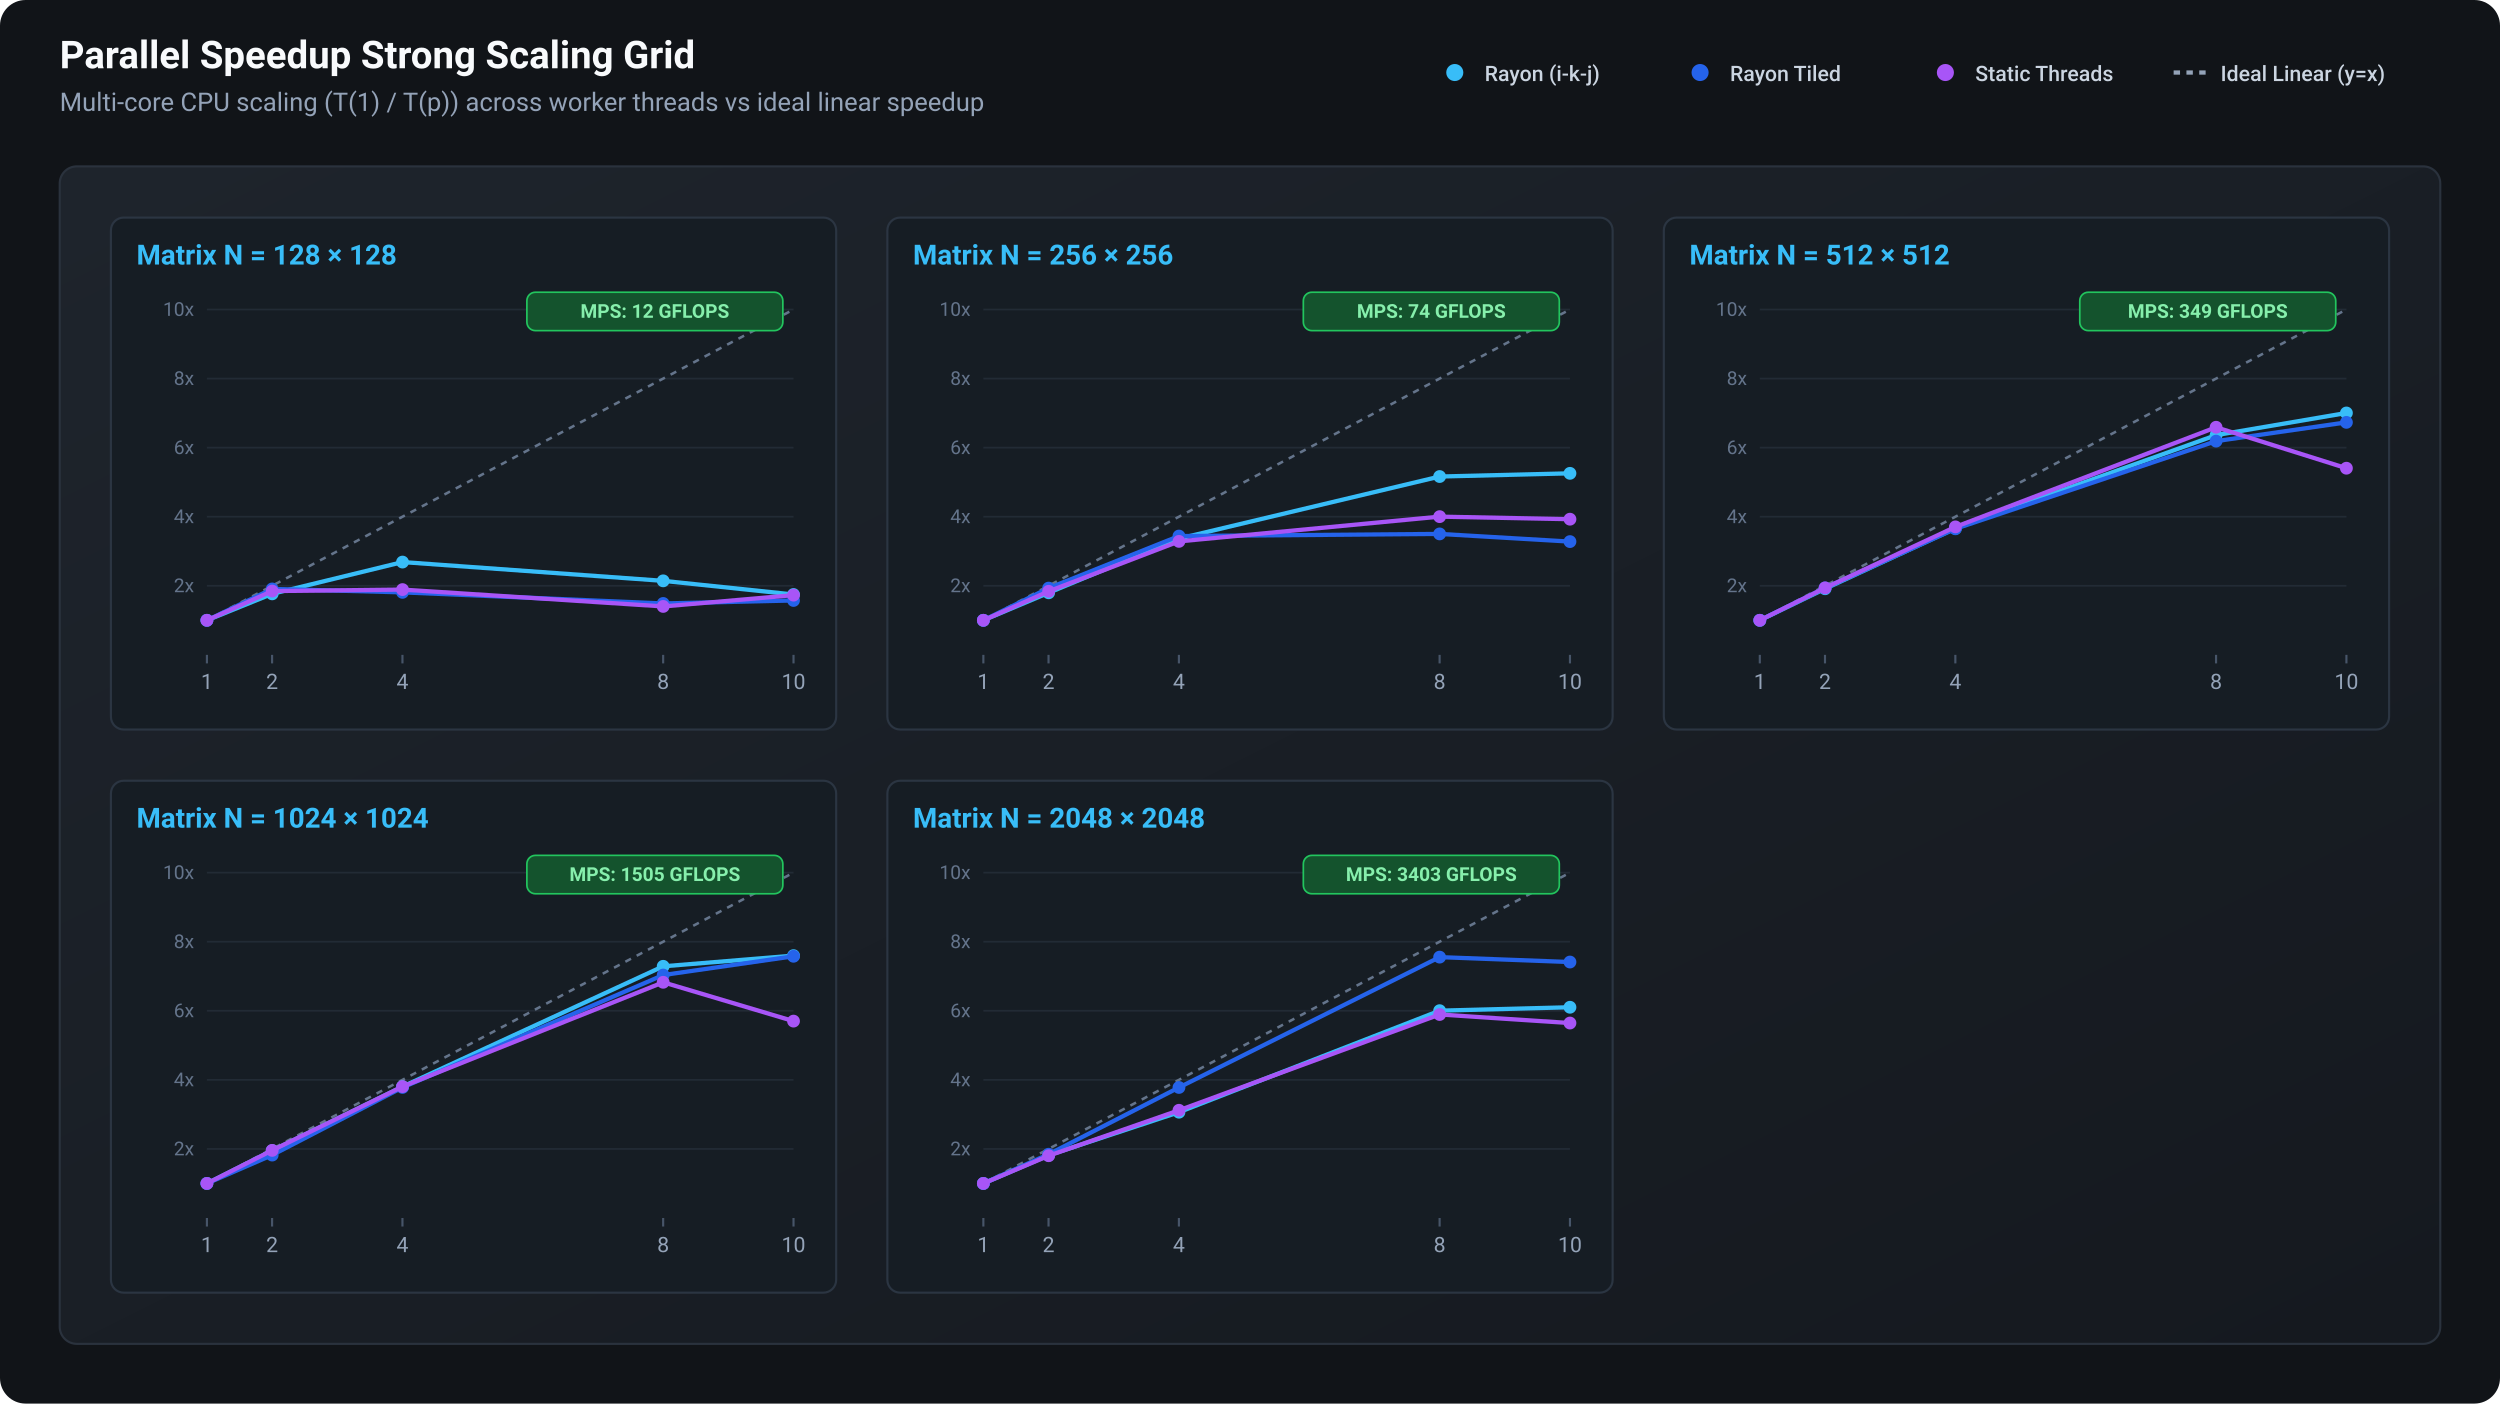
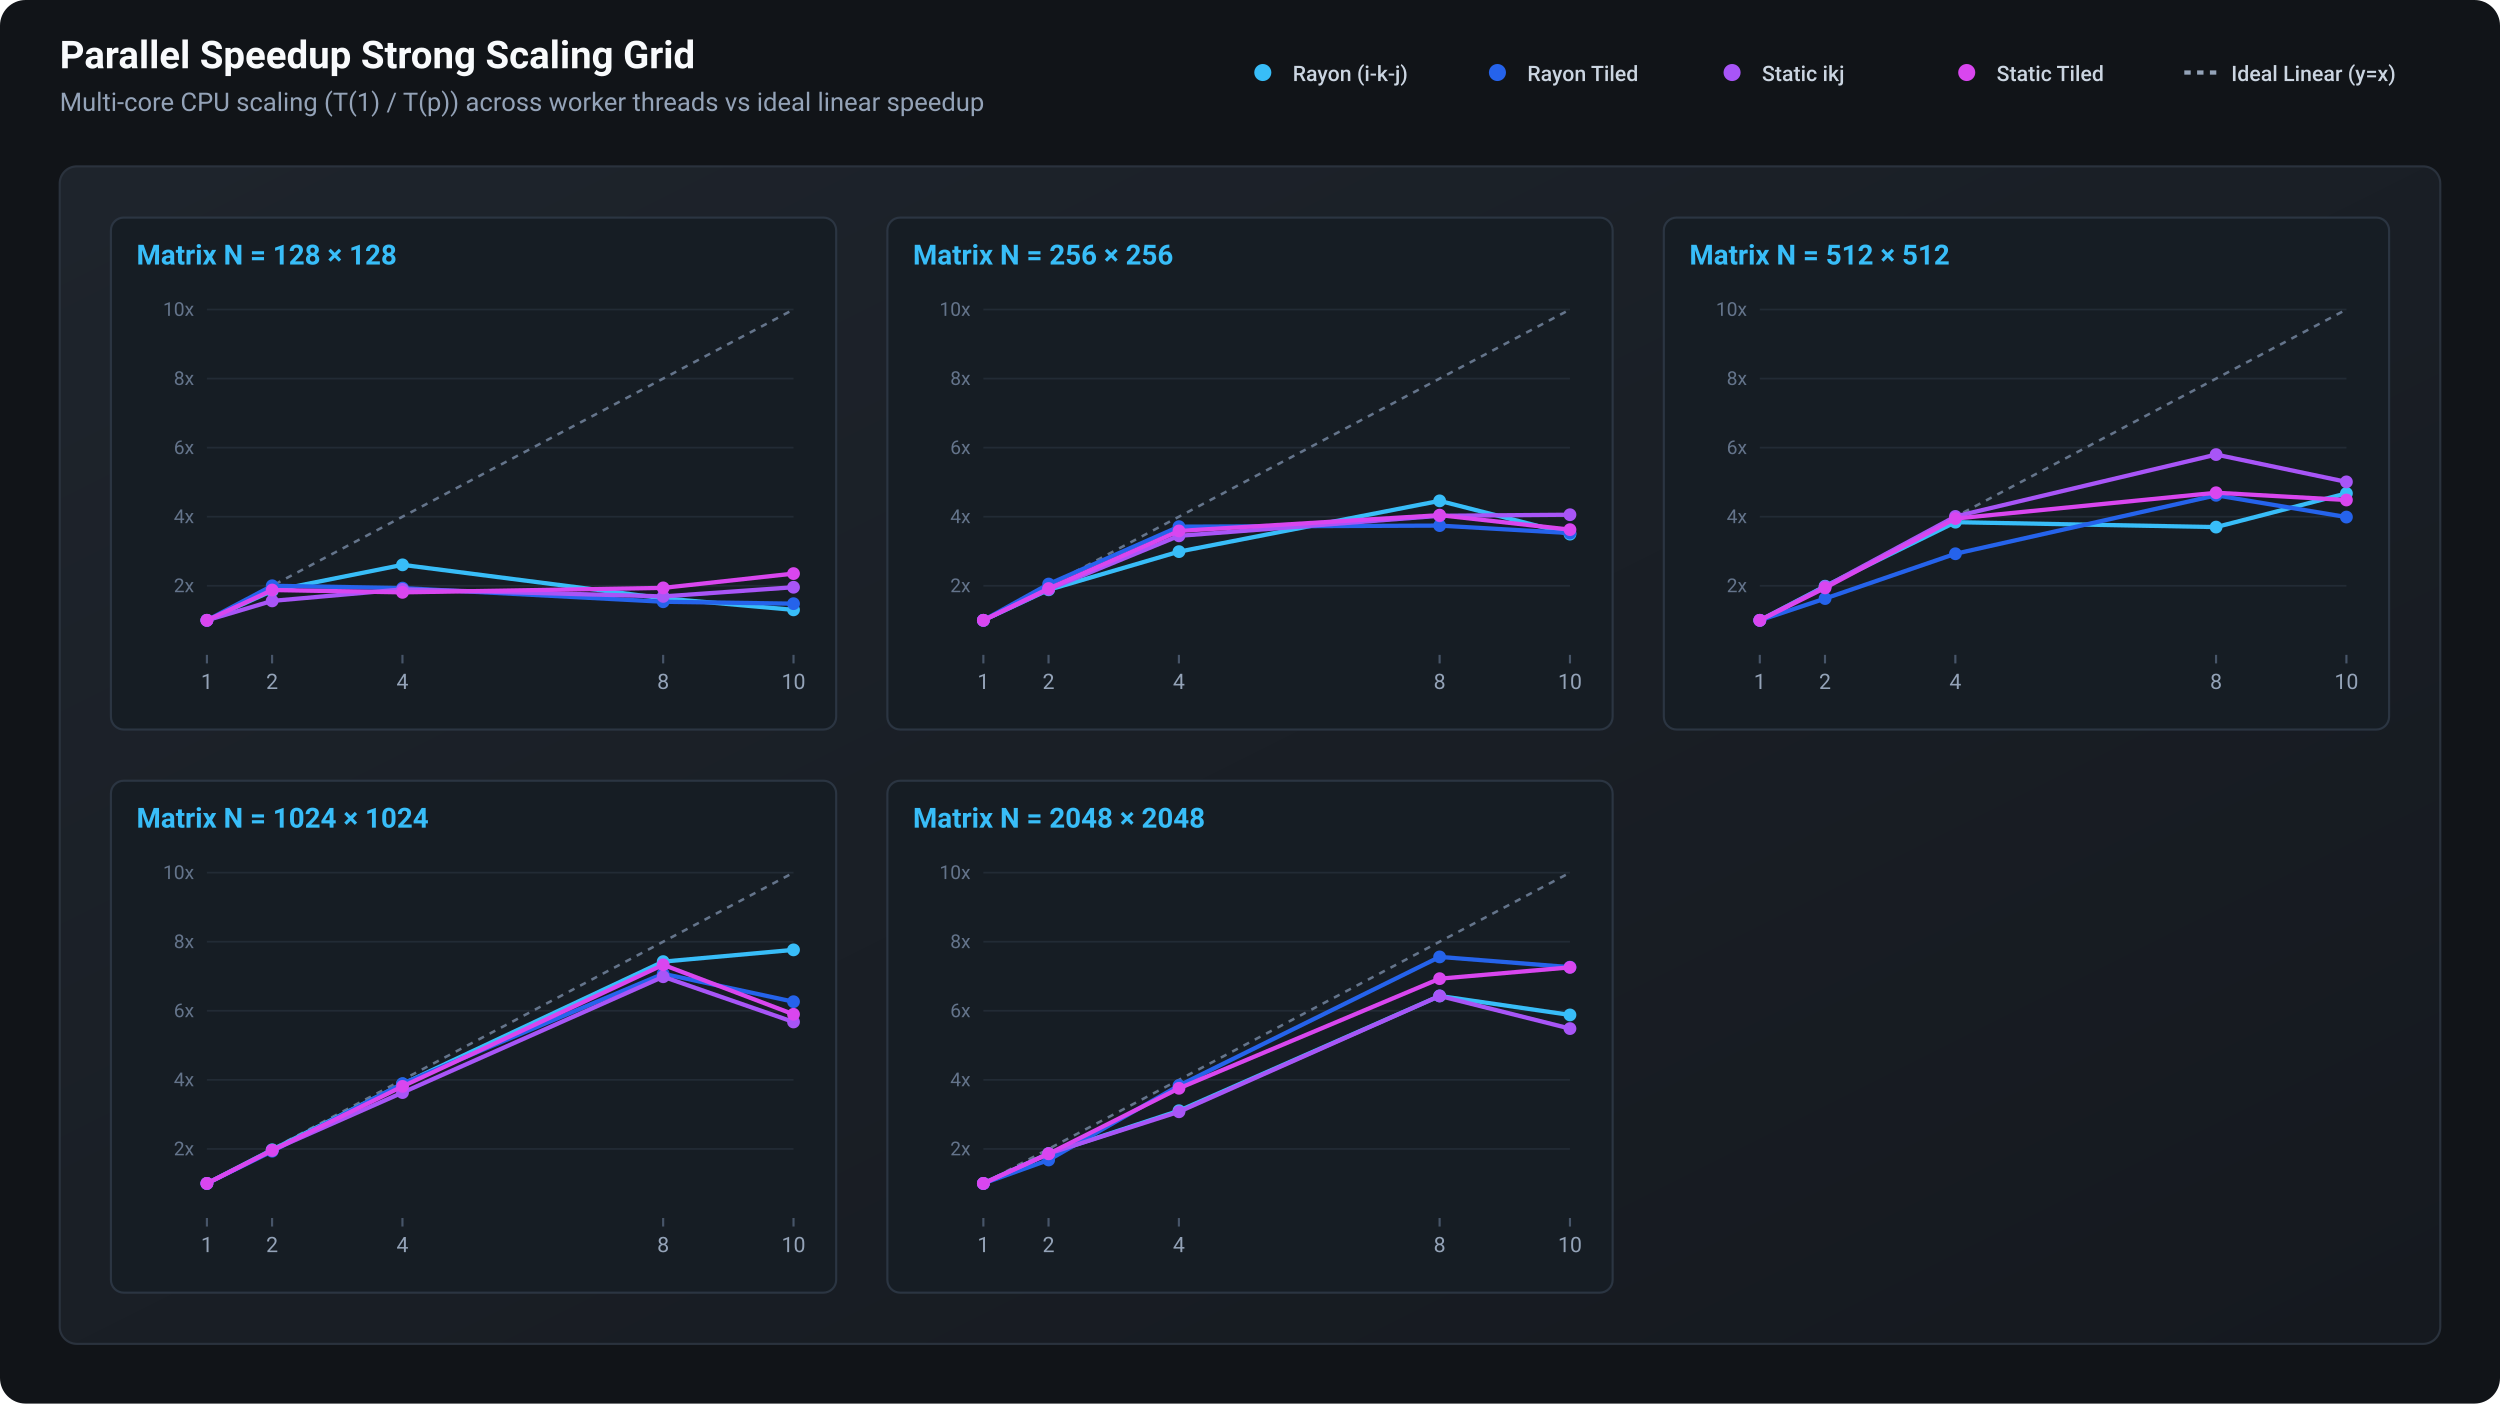
<svg xmlns="http://www.w3.org/2000/svg" viewBox="0 0 1172 658" width="1172" height="658" style="background-color:#111418; font-family:-apple-system,BlinkMacSystemFont,'Segoe UI',Roboto,Helvetica,Arial,sans-serif;">
  <defs>
    <linearGradient id="grid-grad" x1="0%" y1="0%" x2="100%" y2="100%">
      <stop offset="0%" stop-color="#1e242c" />
      <stop offset="100%" stop-color="#15191f" />
    </linearGradient>
    <filter id="drop-shadow" x="-10%" y="-10%" width="120%" height="120%">
      <feDropShadow dx="0" dy="2" stdDeviation="3" flood-color="#000" flood-opacity="0.5" />
    </filter>
  </defs>
  <rect width="1172" height="658" rx="12" fill="#111418" />
  <rect x="28" y="78" width="1116" height="552" rx="8" fill="url(#grid-grad)" stroke="#2a323d" stroke-width="1" />
  <text x="28" y="32" fill="#f8fafc" font-size="18" font-weight="700">Parallel Speedup Strong Scaling Grid</text>
  <text x="28" y="52" fill="#94a3b8" font-size="12">Multi-core CPU scaling (T(1) / T(p)) across worker threads vs ideal linear speedup</text>
  <rect x="52" y="102" width="340" height="240" rx="6" fill="#161d24" stroke="#2b3542" stroke-width="1" />
  <text x="64" y="124" fill="#38bdf8" font-size="13" font-weight="700">Matrix N = 128 × 128</text>
  <line x1="97" y1="274.619" x2="372" y2="274.619" stroke="#222b35" stroke-width="0.8" />
  <text x="91" y="277.619" fill="#64748b" font-size="9" text-anchor="end">2x</text>
  <line x1="97" y1="242.238" x2="372" y2="242.238" stroke="#222b35" stroke-width="0.8" />
  <text x="91" y="245.238" fill="#64748b" font-size="9" text-anchor="end">4x</text>
  <line x1="97" y1="209.857" x2="372" y2="209.857" stroke="#222b35" stroke-width="0.8" />
  <text x="91" y="212.857" fill="#64748b" font-size="9" text-anchor="end">6x</text>
  <line x1="97" y1="177.476" x2="372" y2="177.476" stroke="#222b35" stroke-width="0.8" />
  <text x="91" y="180.476" fill="#64748b" font-size="9" text-anchor="end">8x</text>
  <line x1="97" y1="145.095" x2="372" y2="145.095" stroke="#222b35" stroke-width="0.8" />
  <text x="91" y="148.095" fill="#64748b" font-size="9" text-anchor="end">10x</text>
  <line x1="97.0" y1="307" x2="97.0" y2="311" stroke="#475569" stroke-width="1" />
  <text x="97.0" y="323" fill="#94a3b8" font-size="10" text-anchor="middle">1</text>
  <line x1="127.556" y1="307" x2="127.556" y2="311" stroke="#475569" stroke-width="1" />
  <text x="127.556" y="323" fill="#94a3b8" font-size="10" text-anchor="middle">2</text>
  <line x1="188.667" y1="307" x2="188.667" y2="311" stroke="#475569" stroke-width="1" />
  <text x="188.667" y="323" fill="#94a3b8" font-size="10" text-anchor="middle">4</text>
  <line x1="310.889" y1="307" x2="310.889" y2="311" stroke="#475569" stroke-width="1" />
  <text x="310.889" y="323" fill="#94a3b8" font-size="10" text-anchor="middle">8</text>
  <line x1="372.0" y1="307" x2="372.0" y2="311" stroke="#475569" stroke-width="1" />
  <text x="372.0" y="323" fill="#94a3b8" font-size="10" text-anchor="middle">10</text>
  <line x1="97" y1="290.81" x2="372.0" y2="145.095" stroke="#64748b" stroke-width="1.2" stroke-dasharray="3,3" />
-   <polyline points="97.0,290.8 127.6,278.4 188.7,263.5 310.9,272.3 372.0,278.7" fill="none" stroke="#38bdf8" stroke-width="2" stroke-linecap="round" stroke-linejoin="round" />
+   <polyline points="97.0,290.8 127.6,277.0 188.7,264.8 310.9,280.5 372.0,285.9" fill="none" stroke="#38bdf8" stroke-width="2" stroke-linecap="round" stroke-linejoin="round" />
  <circle cx="97.0" cy="290.8" r="3" fill="#38bdf8" />
-   <circle cx="127.6" cy="278.4" r="3" fill="#38bdf8" />
-   <circle cx="188.7" cy="263.5" r="3" fill="#38bdf8" />
-   <circle cx="310.9" cy="272.3" r="3" fill="#38bdf8" />
-   <circle cx="372.0" cy="278.7" r="3" fill="#38bdf8" />
-   <polyline points="97.0,290.8 127.6,276.1 188.7,277.7 310.9,282.9 372.0,281.5" fill="none" stroke="#2563eb" stroke-width="2" stroke-linecap="round" stroke-linejoin="round" />
+   <circle cx="127.6" cy="277.0" r="3" fill="#38bdf8" />
+   <circle cx="188.7" cy="264.8" r="3" fill="#38bdf8" />
+   <circle cx="310.9" cy="280.5" r="3" fill="#38bdf8" />
+   <circle cx="372.0" cy="285.9" r="3" fill="#38bdf8" />
+   <polyline points="97.0,290.8 127.6,274.6 188.7,275.7 310.9,282.1 372.0,283.0" fill="none" stroke="#2563eb" stroke-width="2" stroke-linecap="round" stroke-linejoin="round" />
  <circle cx="97.0" cy="290.8" r="3" fill="#2563eb" />
-   <circle cx="127.6" cy="276.1" r="3" fill="#2563eb" />
-   <circle cx="188.7" cy="277.7" r="3" fill="#2563eb" />
-   <circle cx="310.9" cy="282.9" r="3" fill="#2563eb" />
-   <circle cx="372.0" cy="281.5" r="3" fill="#2563eb" />
-   <polyline points="97.0,290.8 127.6,277.1 188.7,276.4 310.9,284.3 372.0,279.0" fill="none" stroke="#a855f7" stroke-width="2" stroke-linecap="round" stroke-linejoin="round" />
+   <circle cx="127.6" cy="274.6" r="3" fill="#2563eb" />
+   <circle cx="188.7" cy="275.7" r="3" fill="#2563eb" />
+   <circle cx="310.9" cy="282.1" r="3" fill="#2563eb" />
+   <circle cx="372.0" cy="283.0" r="3" fill="#2563eb" />
+   <polyline points="97.0,290.8 127.6,281.7 188.7,276.3 310.9,279.6 372.0,275.3" fill="none" stroke="#a855f7" stroke-width="2" stroke-linecap="round" stroke-linejoin="round" />
  <circle cx="97.0" cy="290.8" r="3" fill="#a855f7" />
-   <circle cx="127.6" cy="277.1" r="3" fill="#a855f7" />
-   <circle cx="188.7" cy="276.4" r="3" fill="#a855f7" />
-   <circle cx="310.9" cy="284.3" r="3" fill="#a855f7" />
-   <circle cx="372.0" cy="279.0" r="3" fill="#a855f7" />
-   <rect x="247" y="137" width="120" height="18" rx="4" fill="#14532d" stroke="#22c55e" stroke-width="0.8" />
-   <text x="307" y="149" fill="#86efac" font-size="9" font-weight="600" text-anchor="middle">MPS: 12 GFLOPS</text>
+   <circle cx="127.6" cy="281.7" r="3" fill="#a855f7" />
+   <circle cx="188.7" cy="276.3" r="3" fill="#a855f7" />
+   <circle cx="310.9" cy="279.6" r="3" fill="#a855f7" />
+   <circle cx="372.0" cy="275.3" r="3" fill="#a855f7" />
+   <polyline points="97.0,290.8 127.6,276.6 188.7,277.7 310.9,275.6 372.0,268.9" fill="none" stroke="#d946ef" stroke-width="2" stroke-linecap="round" stroke-linejoin="round" />
+   <circle cx="97.0" cy="290.8" r="3" fill="#d946ef" />
+   <circle cx="127.6" cy="276.6" r="3" fill="#d946ef" />
+   <circle cx="188.7" cy="277.7" r="3" fill="#d946ef" />
+   <circle cx="310.9" cy="275.6" r="3" fill="#d946ef" />
+   <circle cx="372.0" cy="268.9" r="3" fill="#d946ef" />
  <rect x="416" y="102" width="340" height="240" rx="6" fill="#161d24" stroke="#2b3542" stroke-width="1" />
  <text x="428" y="124" fill="#38bdf8" font-size="13" font-weight="700">Matrix N = 256 × 256</text>
  <line x1="461" y1="274.619" x2="736" y2="274.619" stroke="#222b35" stroke-width="0.8" />
  <text x="455" y="277.619" fill="#64748b" font-size="9" text-anchor="end">2x</text>
  <line x1="461" y1="242.238" x2="736" y2="242.238" stroke="#222b35" stroke-width="0.8" />
  <text x="455" y="245.238" fill="#64748b" font-size="9" text-anchor="end">4x</text>
  <line x1="461" y1="209.857" x2="736" y2="209.857" stroke="#222b35" stroke-width="0.8" />
  <text x="455" y="212.857" fill="#64748b" font-size="9" text-anchor="end">6x</text>
  <line x1="461" y1="177.476" x2="736" y2="177.476" stroke="#222b35" stroke-width="0.8" />
  <text x="455" y="180.476" fill="#64748b" font-size="9" text-anchor="end">8x</text>
  <line x1="461" y1="145.095" x2="736" y2="145.095" stroke="#222b35" stroke-width="0.8" />
  <text x="455" y="148.095" fill="#64748b" font-size="9" text-anchor="end">10x</text>
  <line x1="461.0" y1="307" x2="461.0" y2="311" stroke="#475569" stroke-width="1" />
  <text x="461.0" y="323" fill="#94a3b8" font-size="10" text-anchor="middle">1</text>
  <line x1="491.556" y1="307" x2="491.556" y2="311" stroke="#475569" stroke-width="1" />
  <text x="491.556" y="323" fill="#94a3b8" font-size="10" text-anchor="middle">2</text>
  <line x1="552.667" y1="307" x2="552.667" y2="311" stroke="#475569" stroke-width="1" />
  <text x="552.667" y="323" fill="#94a3b8" font-size="10" text-anchor="middle">4</text>
  <line x1="674.889" y1="307" x2="674.889" y2="311" stroke="#475569" stroke-width="1" />
  <text x="674.889" y="323" fill="#94a3b8" font-size="10" text-anchor="middle">8</text>
  <line x1="736.0" y1="307" x2="736.0" y2="311" stroke="#475569" stroke-width="1" />
  <text x="736.0" y="323" fill="#94a3b8" font-size="10" text-anchor="middle">10</text>
  <line x1="461" y1="290.81" x2="736.0" y2="145.095" stroke="#64748b" stroke-width="1.2" stroke-dasharray="3,3" />
-   <polyline points="461.0,290.8 491.6,277.9 552.7,252.5 674.9,223.4 736.0,221.9" fill="none" stroke="#38bdf8" stroke-width="2" stroke-linecap="round" stroke-linejoin="round" />
+   <polyline points="461.0,290.8 491.6,276.5 552.7,258.6 674.9,234.8 736.0,250.4" fill="none" stroke="#38bdf8" stroke-width="2" stroke-linecap="round" stroke-linejoin="round" />
  <circle cx="461.0" cy="290.8" r="3" fill="#38bdf8" />
-   <circle cx="491.6" cy="277.9" r="3" fill="#38bdf8" />
-   <circle cx="552.7" cy="252.5" r="3" fill="#38bdf8" />
-   <circle cx="674.9" cy="223.4" r="3" fill="#38bdf8" />
-   <circle cx="736.0" cy="221.9" r="3" fill="#38bdf8" />
-   <polyline points="461.0,290.8 491.6,275.7 552.7,251.3 674.9,250.3 736.0,253.9" fill="none" stroke="#2563eb" stroke-width="2" stroke-linecap="round" stroke-linejoin="round" />
+   <circle cx="491.6" cy="276.5" r="3" fill="#38bdf8" />
+   <circle cx="552.7" cy="258.6" r="3" fill="#38bdf8" />
+   <circle cx="674.9" cy="234.8" r="3" fill="#38bdf8" />
+   <circle cx="736.0" cy="250.4" r="3" fill="#38bdf8" />
+   <polyline points="461.0,290.8 491.6,273.8 552.7,246.9 674.9,246.4 736.0,249.9" fill="none" stroke="#2563eb" stroke-width="2" stroke-linecap="round" stroke-linejoin="round" />
  <circle cx="461.0" cy="290.8" r="3" fill="#2563eb" />
-   <circle cx="491.6" cy="275.7" r="3" fill="#2563eb" />
-   <circle cx="552.7" cy="251.3" r="3" fill="#2563eb" />
-   <circle cx="674.9" cy="250.3" r="3" fill="#2563eb" />
-   <circle cx="736.0" cy="253.9" r="3" fill="#2563eb" />
-   <polyline points="461.0,290.8 491.6,277.2 552.7,253.8 674.9,242.2 736.0,243.4" fill="none" stroke="#a855f7" stroke-width="2" stroke-linecap="round" stroke-linejoin="round" />
+   <circle cx="491.6" cy="273.8" r="3" fill="#2563eb" />
+   <circle cx="552.7" cy="246.9" r="3" fill="#2563eb" />
+   <circle cx="674.9" cy="246.4" r="3" fill="#2563eb" />
+   <circle cx="736.0" cy="249.9" r="3" fill="#2563eb" />
+   <polyline points="461.0,290.8 491.6,276.3 552.7,251.2 674.9,241.8 736.0,241.3" fill="none" stroke="#a855f7" stroke-width="2" stroke-linecap="round" stroke-linejoin="round" />
  <circle cx="461.0" cy="290.8" r="3" fill="#a855f7" />
-   <circle cx="491.6" cy="277.2" r="3" fill="#a855f7" />
-   <circle cx="552.7" cy="253.8" r="3" fill="#a855f7" />
-   <circle cx="674.9" cy="242.2" r="3" fill="#a855f7" />
-   <circle cx="736.0" cy="243.4" r="3" fill="#a855f7" />
-   <rect x="611" y="137" width="120" height="18" rx="4" fill="#14532d" stroke="#22c55e" stroke-width="0.8" />
-   <text x="671" y="149" fill="#86efac" font-size="9" font-weight="600" text-anchor="middle">MPS: 74 GFLOPS</text>
+   <circle cx="491.6" cy="276.3" r="3" fill="#a855f7" />
+   <circle cx="552.7" cy="251.2" r="3" fill="#a855f7" />
+   <circle cx="674.9" cy="241.8" r="3" fill="#a855f7" />
+   <circle cx="736.0" cy="241.3" r="3" fill="#a855f7" />
+   <polyline points="461.0,290.8 491.6,275.9 552.7,248.9 674.9,241.5 736.0,248.3" fill="none" stroke="#d946ef" stroke-width="2" stroke-linecap="round" stroke-linejoin="round" />
+   <circle cx="461.0" cy="290.8" r="3" fill="#d946ef" />
+   <circle cx="491.6" cy="275.9" r="3" fill="#d946ef" />
+   <circle cx="552.7" cy="248.9" r="3" fill="#d946ef" />
+   <circle cx="674.9" cy="241.5" r="3" fill="#d946ef" />
+   <circle cx="736.0" cy="248.3" r="3" fill="#d946ef" />
  <rect x="780" y="102" width="340" height="240" rx="6" fill="#161d24" stroke="#2b3542" stroke-width="1" />
  <text x="792" y="124" fill="#38bdf8" font-size="13" font-weight="700">Matrix N = 512 × 512</text>
  <line x1="825" y1="274.619" x2="1100" y2="274.619" stroke="#222b35" stroke-width="0.8" />
  <text x="819" y="277.619" fill="#64748b" font-size="9" text-anchor="end">2x</text>
  <line x1="825" y1="242.238" x2="1100" y2="242.238" stroke="#222b35" stroke-width="0.8" />
  <text x="819" y="245.238" fill="#64748b" font-size="9" text-anchor="end">4x</text>
  <line x1="825" y1="209.857" x2="1100" y2="209.857" stroke="#222b35" stroke-width="0.8" />
  <text x="819" y="212.857" fill="#64748b" font-size="9" text-anchor="end">6x</text>
  <line x1="825" y1="177.476" x2="1100" y2="177.476" stroke="#222b35" stroke-width="0.8" />
  <text x="819" y="180.476" fill="#64748b" font-size="9" text-anchor="end">8x</text>
  <line x1="825" y1="145.095" x2="1100" y2="145.095" stroke="#222b35" stroke-width="0.8" />
  <text x="819" y="148.095" fill="#64748b" font-size="9" text-anchor="end">10x</text>
  <line x1="825.0" y1="307" x2="825.0" y2="311" stroke="#475569" stroke-width="1" />
  <text x="825.0" y="323" fill="#94a3b8" font-size="10" text-anchor="middle">1</text>
  <line x1="855.556" y1="307" x2="855.556" y2="311" stroke="#475569" stroke-width="1" />
  <text x="855.556" y="323" fill="#94a3b8" font-size="10" text-anchor="middle">2</text>
  <line x1="916.667" y1="307" x2="916.667" y2="311" stroke="#475569" stroke-width="1" />
  <text x="916.667" y="323" fill="#94a3b8" font-size="10" text-anchor="middle">4</text>
  <line x1="1038.889" y1="307" x2="1038.889" y2="311" stroke="#475569" stroke-width="1" />
  <text x="1038.889" y="323" fill="#94a3b8" font-size="10" text-anchor="middle">8</text>
  <line x1="1100.0" y1="307" x2="1100.0" y2="311" stroke="#475569" stroke-width="1" />
  <text x="1100.0" y="323" fill="#94a3b8" font-size="10" text-anchor="middle">10</text>
  <line x1="825" y1="290.81" x2="1100.0" y2="145.095" stroke="#64748b" stroke-width="1.2" stroke-dasharray="3,3" />
-   <polyline points="825.0,290.8 855.6,276.0 916.7,247.7 1038.9,204.0 1100.0,193.6" fill="none" stroke="#38bdf8" stroke-width="2" stroke-linecap="round" stroke-linejoin="round" />
+   <polyline points="825.0,290.8 855.6,274.8 916.7,244.8 1038.9,247.1 1100.0,231.3" fill="none" stroke="#38bdf8" stroke-width="2" stroke-linecap="round" stroke-linejoin="round" />
  <circle cx="825.0" cy="290.8" r="3" fill="#38bdf8" />
-   <circle cx="855.6" cy="276.0" r="3" fill="#38bdf8" />
-   <circle cx="916.7" cy="247.7" r="3" fill="#38bdf8" />
-   <circle cx="1038.9" cy="204.0" r="3" fill="#38bdf8" />
-   <circle cx="1100.0" cy="193.6" r="3" fill="#38bdf8" />
-   <polyline points="825.0,290.8 855.6,275.6 916.7,247.9 1038.9,206.8 1100.0,198.0" fill="none" stroke="#2563eb" stroke-width="2" stroke-linecap="round" stroke-linejoin="round" />
+   <circle cx="855.6" cy="274.8" r="3" fill="#38bdf8" />
+   <circle cx="916.7" cy="244.8" r="3" fill="#38bdf8" />
+   <circle cx="1038.9" cy="247.1" r="3" fill="#38bdf8" />
+   <circle cx="1100.0" cy="231.3" r="3" fill="#38bdf8" />
+   <polyline points="825.0,290.8 855.6,280.6 916.7,259.6 1038.9,232.2 1100.0,242.4" fill="none" stroke="#2563eb" stroke-width="2" stroke-linecap="round" stroke-linejoin="round" />
  <circle cx="825.0" cy="290.8" r="3" fill="#2563eb" />
-   <circle cx="855.6" cy="275.6" r="3" fill="#2563eb" />
-   <circle cx="916.7" cy="247.9" r="3" fill="#2563eb" />
-   <circle cx="1038.9" cy="206.8" r="3" fill="#2563eb" />
-   <circle cx="1100.0" cy="198.0" r="3" fill="#2563eb" />
-   <polyline points="825.0,290.8 855.6,275.6 916.7,247.0 1038.9,200.3 1100.0,219.5" fill="none" stroke="#a855f7" stroke-width="2" stroke-linecap="round" stroke-linejoin="round" />
+   <circle cx="855.6" cy="280.6" r="3" fill="#2563eb" />
+   <circle cx="916.7" cy="259.6" r="3" fill="#2563eb" />
+   <circle cx="1038.9" cy="232.2" r="3" fill="#2563eb" />
+   <circle cx="1100.0" cy="242.4" r="3" fill="#2563eb" />
+   <polyline points="825.0,290.8 855.6,275.0 916.7,242.1 1038.9,213.1 1100.0,225.9" fill="none" stroke="#a855f7" stroke-width="2" stroke-linecap="round" stroke-linejoin="round" />
  <circle cx="825.0" cy="290.8" r="3" fill="#a855f7" />
-   <circle cx="855.6" cy="275.6" r="3" fill="#a855f7" />
-   <circle cx="916.7" cy="247.0" r="3" fill="#a855f7" />
-   <circle cx="1038.9" cy="200.3" r="3" fill="#a855f7" />
-   <circle cx="1100.0" cy="219.5" r="3" fill="#a855f7" />
-   <rect x="975" y="137" width="120" height="18" rx="4" fill="#14532d" stroke="#22c55e" stroke-width="0.8" />
-   <text x="1035" y="149" fill="#86efac" font-size="9" font-weight="600" text-anchor="middle">MPS: 349 GFLOPS</text>
+   <circle cx="855.6" cy="275.0" r="3" fill="#a855f7" />
+   <circle cx="916.7" cy="242.1" r="3" fill="#a855f7" />
+   <circle cx="1038.9" cy="213.1" r="3" fill="#a855f7" />
+   <circle cx="1100.0" cy="225.9" r="3" fill="#a855f7" />
+   <polyline points="825.0,290.8 855.6,275.6 916.7,243.1 1038.9,231.0 1100.0,234.4" fill="none" stroke="#d946ef" stroke-width="2" stroke-linecap="round" stroke-linejoin="round" />
+   <circle cx="825.0" cy="290.8" r="3" fill="#d946ef" />
+   <circle cx="855.6" cy="275.6" r="3" fill="#d946ef" />
+   <circle cx="916.7" cy="243.1" r="3" fill="#d946ef" />
+   <circle cx="1038.9" cy="231.0" r="3" fill="#d946ef" />
+   <circle cx="1100.0" cy="234.4" r="3" fill="#d946ef" />
  <rect x="52" y="366" width="340" height="240" rx="6" fill="#161d24" stroke="#2b3542" stroke-width="1" />
  <text x="64" y="388" fill="#38bdf8" font-size="13" font-weight="700">Matrix N = 1024 × 1024</text>
  <line x1="97" y1="538.619" x2="372" y2="538.619" stroke="#222b35" stroke-width="0.8" />
  <text x="91" y="541.619" fill="#64748b" font-size="9" text-anchor="end">2x</text>
  <line x1="97" y1="506.238" x2="372" y2="506.238" stroke="#222b35" stroke-width="0.8" />
  <text x="91" y="509.238" fill="#64748b" font-size="9" text-anchor="end">4x</text>
  <line x1="97" y1="473.857" x2="372" y2="473.857" stroke="#222b35" stroke-width="0.8" />
  <text x="91" y="476.857" fill="#64748b" font-size="9" text-anchor="end">6x</text>
  <line x1="97" y1="441.476" x2="372" y2="441.476" stroke="#222b35" stroke-width="0.8" />
  <text x="91" y="444.476" fill="#64748b" font-size="9" text-anchor="end">8x</text>
  <line x1="97" y1="409.095" x2="372" y2="409.095" stroke="#222b35" stroke-width="0.8" />
  <text x="91" y="412.095" fill="#64748b" font-size="9" text-anchor="end">10x</text>
  <line x1="97.0" y1="571" x2="97.0" y2="575" stroke="#475569" stroke-width="1" />
  <text x="97.0" y="587" fill="#94a3b8" font-size="10" text-anchor="middle">1</text>
  <line x1="127.556" y1="571" x2="127.556" y2="575" stroke="#475569" stroke-width="1" />
  <text x="127.556" y="587" fill="#94a3b8" font-size="10" text-anchor="middle">2</text>
  <line x1="188.667" y1="571" x2="188.667" y2="575" stroke="#475569" stroke-width="1" />
  <text x="188.667" y="587" fill="#94a3b8" font-size="10" text-anchor="middle">4</text>
  <line x1="310.889" y1="571" x2="310.889" y2="575" stroke="#475569" stroke-width="1" />
  <text x="310.889" y="587" fill="#94a3b8" font-size="10" text-anchor="middle">8</text>
  <line x1="372.0" y1="571" x2="372.0" y2="575" stroke="#475569" stroke-width="1" />
  <text x="372.0" y="587" fill="#94a3b8" font-size="10" text-anchor="middle">10</text>
  <line x1="97" y1="554.81" x2="372.0" y2="409.095" stroke="#64748b" stroke-width="1.2" stroke-dasharray="3,3" />
-   <polyline points="97.0,554.8 127.6,539.4 188.7,509.4 310.9,453.0 372.0,448.0" fill="none" stroke="#38bdf8" stroke-width="2" stroke-linecap="round" stroke-linejoin="round" />
+   <polyline points="97.0,554.8 127.6,539.0 188.7,508.2 310.9,450.8 372.0,445.3" fill="none" stroke="#38bdf8" stroke-width="2" stroke-linecap="round" stroke-linejoin="round" />
  <circle cx="97.0" cy="554.8" r="3" fill="#38bdf8" />
-   <circle cx="127.6" cy="539.4" r="3" fill="#38bdf8" />
-   <circle cx="188.7" cy="509.4" r="3" fill="#38bdf8" />
-   <circle cx="310.9" cy="453.0" r="3" fill="#38bdf8" />
-   <circle cx="372.0" cy="448.0" r="3" fill="#38bdf8" />
-   <polyline points="97.0,554.8 127.6,541.5 188.7,509.8 310.9,457.1 372.0,448.3" fill="none" stroke="#2563eb" stroke-width="2" stroke-linecap="round" stroke-linejoin="round" />
+   <circle cx="127.6" cy="539.0" r="3" fill="#38bdf8" />
+   <circle cx="188.7" cy="508.2" r="3" fill="#38bdf8" />
+   <circle cx="310.9" cy="450.8" r="3" fill="#38bdf8" />
+   <circle cx="372.0" cy="445.3" r="3" fill="#38bdf8" />
+   <polyline points="97.0,554.8 127.6,539.7 188.7,508.0 310.9,456.5 372.0,469.6" fill="none" stroke="#2563eb" stroke-width="2" stroke-linecap="round" stroke-linejoin="round" />
  <circle cx="97.0" cy="554.8" r="3" fill="#2563eb" />
-   <circle cx="127.6" cy="541.5" r="3" fill="#2563eb" />
-   <circle cx="188.7" cy="509.8" r="3" fill="#2563eb" />
-   <circle cx="310.9" cy="457.1" r="3" fill="#2563eb" />
-   <circle cx="372.0" cy="448.3" r="3" fill="#2563eb" />
-   <polyline points="97.0,554.8 127.6,539.3 188.7,509.4 310.9,460.5 372.0,478.7" fill="none" stroke="#a855f7" stroke-width="2" stroke-linecap="round" stroke-linejoin="round" />
+   <circle cx="127.6" cy="539.7" r="3" fill="#2563eb" />
+   <circle cx="188.7" cy="508.0" r="3" fill="#2563eb" />
+   <circle cx="310.9" cy="456.5" r="3" fill="#2563eb" />
+   <circle cx="372.0" cy="469.6" r="3" fill="#2563eb" />
+   <polyline points="97.0,554.8 127.6,539.2 188.7,512.2 310.9,457.9 372.0,479.1" fill="none" stroke="#a855f7" stroke-width="2" stroke-linecap="round" stroke-linejoin="round" />
  <circle cx="97.0" cy="554.8" r="3" fill="#a855f7" />
-   <circle cx="127.6" cy="539.3" r="3" fill="#a855f7" />
-   <circle cx="188.7" cy="509.4" r="3" fill="#a855f7" />
-   <circle cx="310.9" cy="460.5" r="3" fill="#a855f7" />
-   <circle cx="372.0" cy="478.7" r="3" fill="#a855f7" />
-   <rect x="247" y="401" width="120" height="18" rx="4" fill="#14532d" stroke="#22c55e" stroke-width="0.8" />
-   <text x="307" y="413" fill="#86efac" font-size="9" font-weight="600" text-anchor="middle">MPS: 1505 GFLOPS</text>
+   <circle cx="127.6" cy="539.2" r="3" fill="#a855f7" />
+   <circle cx="188.7" cy="512.2" r="3" fill="#a855f7" />
+   <circle cx="310.9" cy="457.9" r="3" fill="#a855f7" />
+   <circle cx="372.0" cy="479.1" r="3" fill="#a855f7" />
+   <polyline points="97.0,554.8 127.6,539.3 188.7,509.3 310.9,452.3 372.0,475.5" fill="none" stroke="#d946ef" stroke-width="2" stroke-linecap="round" stroke-linejoin="round" />
+   <circle cx="97.0" cy="554.8" r="3" fill="#d946ef" />
+   <circle cx="127.6" cy="539.3" r="3" fill="#d946ef" />
+   <circle cx="188.7" cy="509.3" r="3" fill="#d946ef" />
+   <circle cx="310.9" cy="452.3" r="3" fill="#d946ef" />
+   <circle cx="372.0" cy="475.5" r="3" fill="#d946ef" />
  <rect x="416" y="366" width="340" height="240" rx="6" fill="#161d24" stroke="#2b3542" stroke-width="1" />
  <text x="428" y="388" fill="#38bdf8" font-size="13" font-weight="700">Matrix N = 2048 × 2048</text>
  <line x1="461" y1="538.619" x2="736" y2="538.619" stroke="#222b35" stroke-width="0.8" />
  <text x="455" y="541.619" fill="#64748b" font-size="9" text-anchor="end">2x</text>
  <line x1="461" y1="506.238" x2="736" y2="506.238" stroke="#222b35" stroke-width="0.8" />
  <text x="455" y="509.238" fill="#64748b" font-size="9" text-anchor="end">4x</text>
  <line x1="461" y1="473.857" x2="736" y2="473.857" stroke="#222b35" stroke-width="0.8" />
  <text x="455" y="476.857" fill="#64748b" font-size="9" text-anchor="end">6x</text>
  <line x1="461" y1="441.476" x2="736" y2="441.476" stroke="#222b35" stroke-width="0.8" />
  <text x="455" y="444.476" fill="#64748b" font-size="9" text-anchor="end">8x</text>
  <line x1="461" y1="409.095" x2="736" y2="409.095" stroke="#222b35" stroke-width="0.8" />
  <text x="455" y="412.095" fill="#64748b" font-size="9" text-anchor="end">10x</text>
  <line x1="461.0" y1="571" x2="461.0" y2="575" stroke="#475569" stroke-width="1" />
  <text x="461.0" y="587" fill="#94a3b8" font-size="10" text-anchor="middle">1</text>
  <line x1="491.556" y1="571" x2="491.556" y2="575" stroke="#475569" stroke-width="1" />
  <text x="491.556" y="587" fill="#94a3b8" font-size="10" text-anchor="middle">2</text>
  <line x1="552.667" y1="571" x2="552.667" y2="575" stroke="#475569" stroke-width="1" />
  <text x="552.667" y="587" fill="#94a3b8" font-size="10" text-anchor="middle">4</text>
  <line x1="674.889" y1="571" x2="674.889" y2="575" stroke="#475569" stroke-width="1" />
  <text x="674.889" y="587" fill="#94a3b8" font-size="10" text-anchor="middle">8</text>
  <line x1="736.0" y1="571" x2="736.0" y2="575" stroke="#475569" stroke-width="1" />
  <text x="736.0" y="587" fill="#94a3b8" font-size="10" text-anchor="middle">10</text>
  <line x1="461" y1="554.81" x2="736.0" y2="409.095" stroke="#64748b" stroke-width="1.2" stroke-dasharray="3,3" />
-   <polyline points="461.0,554.8 491.6,541.6 552.7,521.4 674.9,473.8 736.0,472.2" fill="none" stroke="#38bdf8" stroke-width="2" stroke-linecap="round" stroke-linejoin="round" />
+   <polyline points="461.0,554.8 491.6,540.8 552.7,520.7 674.9,466.9 736.0,475.8" fill="none" stroke="#38bdf8" stroke-width="2" stroke-linecap="round" stroke-linejoin="round" />
  <circle cx="461.0" cy="554.8" r="3" fill="#38bdf8" />
-   <circle cx="491.6" cy="541.6" r="3" fill="#38bdf8" />
-   <circle cx="552.7" cy="521.4" r="3" fill="#38bdf8" />
-   <circle cx="674.9" cy="473.8" r="3" fill="#38bdf8" />
-   <circle cx="736.0" cy="472.2" r="3" fill="#38bdf8" />
-   <polyline points="461.0,554.8 491.6,541.1 552.7,509.8 674.9,448.7 736.0,451.0" fill="none" stroke="#2563eb" stroke-width="2" stroke-linecap="round" stroke-linejoin="round" />
+   <circle cx="491.6" cy="540.8" r="3" fill="#38bdf8" />
+   <circle cx="552.7" cy="520.7" r="3" fill="#38bdf8" />
+   <circle cx="674.9" cy="466.9" r="3" fill="#38bdf8" />
+   <circle cx="736.0" cy="475.8" r="3" fill="#38bdf8" />
+   <polyline points="461.0,554.8 491.6,543.8 552.7,508.9 674.9,448.6 736.0,453.4" fill="none" stroke="#2563eb" stroke-width="2" stroke-linecap="round" stroke-linejoin="round" />
  <circle cx="461.0" cy="554.8" r="3" fill="#2563eb" />
-   <circle cx="491.6" cy="541.1" r="3" fill="#2563eb" />
-   <circle cx="552.7" cy="509.8" r="3" fill="#2563eb" />
-   <circle cx="674.9" cy="448.7" r="3" fill="#2563eb" />
-   <circle cx="736.0" cy="451.0" r="3" fill="#2563eb" />
-   <polyline points="461.0,554.8 491.6,541.8 552.7,520.5 674.9,475.6 736.0,479.6" fill="none" stroke="#a855f7" stroke-width="2" stroke-linecap="round" stroke-linejoin="round" />
+   <circle cx="491.6" cy="543.8" r="3" fill="#2563eb" />
+   <circle cx="552.7" cy="508.9" r="3" fill="#2563eb" />
+   <circle cx="674.9" cy="448.6" r="3" fill="#2563eb" />
+   <circle cx="736.0" cy="453.4" r="3" fill="#2563eb" />
+   <polyline points="461.0,554.8 491.6,540.8 552.7,521.2 674.9,466.9 736.0,482.2" fill="none" stroke="#a855f7" stroke-width="2" stroke-linecap="round" stroke-linejoin="round" />
  <circle cx="461.0" cy="554.8" r="3" fill="#a855f7" />
-   <circle cx="491.6" cy="541.8" r="3" fill="#a855f7" />
-   <circle cx="552.7" cy="520.5" r="3" fill="#a855f7" />
-   <circle cx="674.9" cy="475.6" r="3" fill="#a855f7" />
-   <circle cx="736.0" cy="479.6" r="3" fill="#a855f7" />
-   <rect x="611" y="401" width="120" height="18" rx="4" fill="#14532d" stroke="#22c55e" stroke-width="0.8" />
-   <text x="671" y="413" fill="#86efac" font-size="9" font-weight="600" text-anchor="middle">MPS: 3403 GFLOPS</text>
-   <circle cx="682" cy="34" r="4" fill="#38bdf8" />
-   <text x="696" y="38" fill="#cbd5e1" font-size="10" font-weight="500">Rayon (i-k-j)</text>
-   <circle cx="797" cy="34" r="4" fill="#2563eb" />
-   <text x="811" y="38" fill="#cbd5e1" font-size="10" font-weight="500">Rayon Tiled</text>
-   <circle cx="912" cy="34" r="4" fill="#a855f7" />
-   <text x="926" y="38" fill="#cbd5e1" font-size="10" font-weight="500">Static Threads</text>
-   <line x1="1019" y1="34" x2="1035" y2="34" stroke="#94a3b8" stroke-width="2" stroke-dasharray="3,3" />
-   <text x="1041" y="38" fill="#cbd5e1" font-size="10" font-weight="500">Ideal Linear (y=x)</text>
+   <circle cx="491.6" cy="540.8" r="3" fill="#a855f7" />
+   <circle cx="552.7" cy="521.2" r="3" fill="#a855f7" />
+   <circle cx="674.9" cy="466.9" r="3" fill="#a855f7" />
+   <circle cx="736.0" cy="482.2" r="3" fill="#a855f7" />
+   <polyline points="461.0,554.8 491.6,540.9 552.7,510.2 674.9,458.8 736.0,453.5" fill="none" stroke="#d946ef" stroke-width="2" stroke-linecap="round" stroke-linejoin="round" />
+   <circle cx="461.0" cy="554.8" r="3" fill="#d946ef" />
+   <circle cx="491.6" cy="540.9" r="3" fill="#d946ef" />
+   <circle cx="552.7" cy="510.2" r="3" fill="#d946ef" />
+   <circle cx="674.9" cy="458.8" r="3" fill="#d946ef" />
+   <circle cx="736.0" cy="453.5" r="3" fill="#d946ef" />
+   <circle cx="592" cy="34" r="4" fill="#38bdf8" />
+   <text x="606" y="38" fill="#cbd5e1" font-size="10" font-weight="500">Rayon (i-k-j)</text>
+   <circle cx="702" cy="34" r="4" fill="#2563eb" />
+   <text x="716" y="38" fill="#cbd5e1" font-size="10" font-weight="500">Rayon Tiled</text>
+   <circle cx="812" cy="34" r="4" fill="#a855f7" />
+   <text x="826" y="38" fill="#cbd5e1" font-size="10" font-weight="500">Static ikj</text>
+   <circle cx="922" cy="34" r="4" fill="#d946ef" />
+   <text x="936" y="38" fill="#cbd5e1" font-size="10" font-weight="500">Static Tiled</text>
+   <line x1="1024" y1="34" x2="1040" y2="34" stroke="#94a3b8" stroke-width="2" stroke-dasharray="3,3" />
+   <text x="1046" y="38" fill="#cbd5e1" font-size="10" font-weight="500">Ideal Linear (y=x)</text>
</svg>
